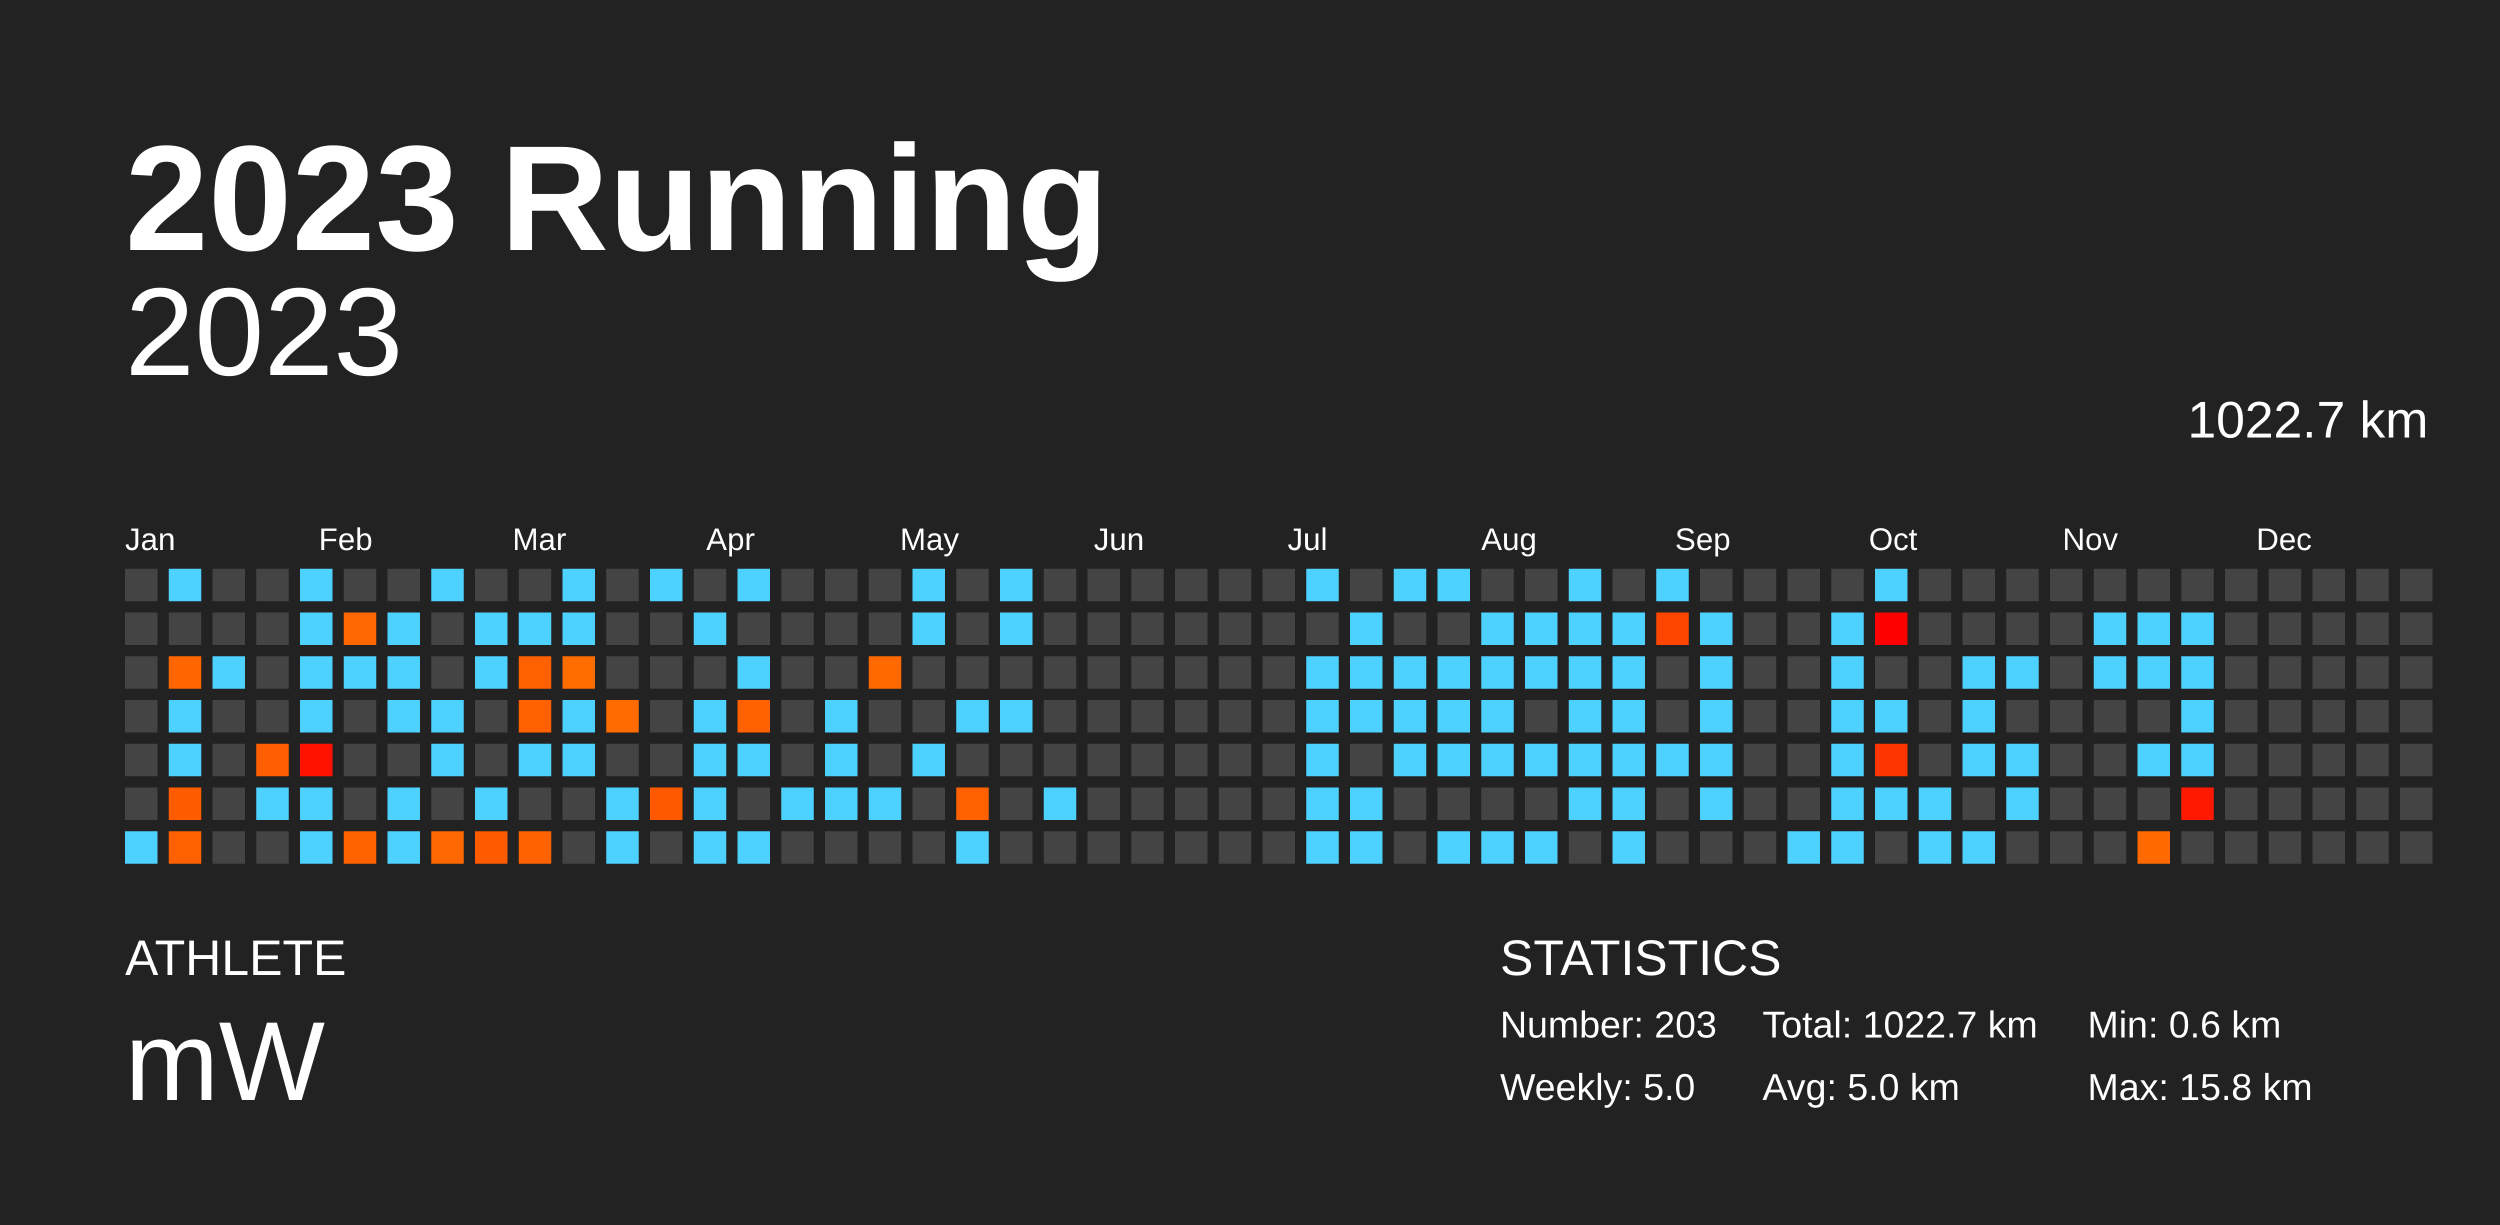
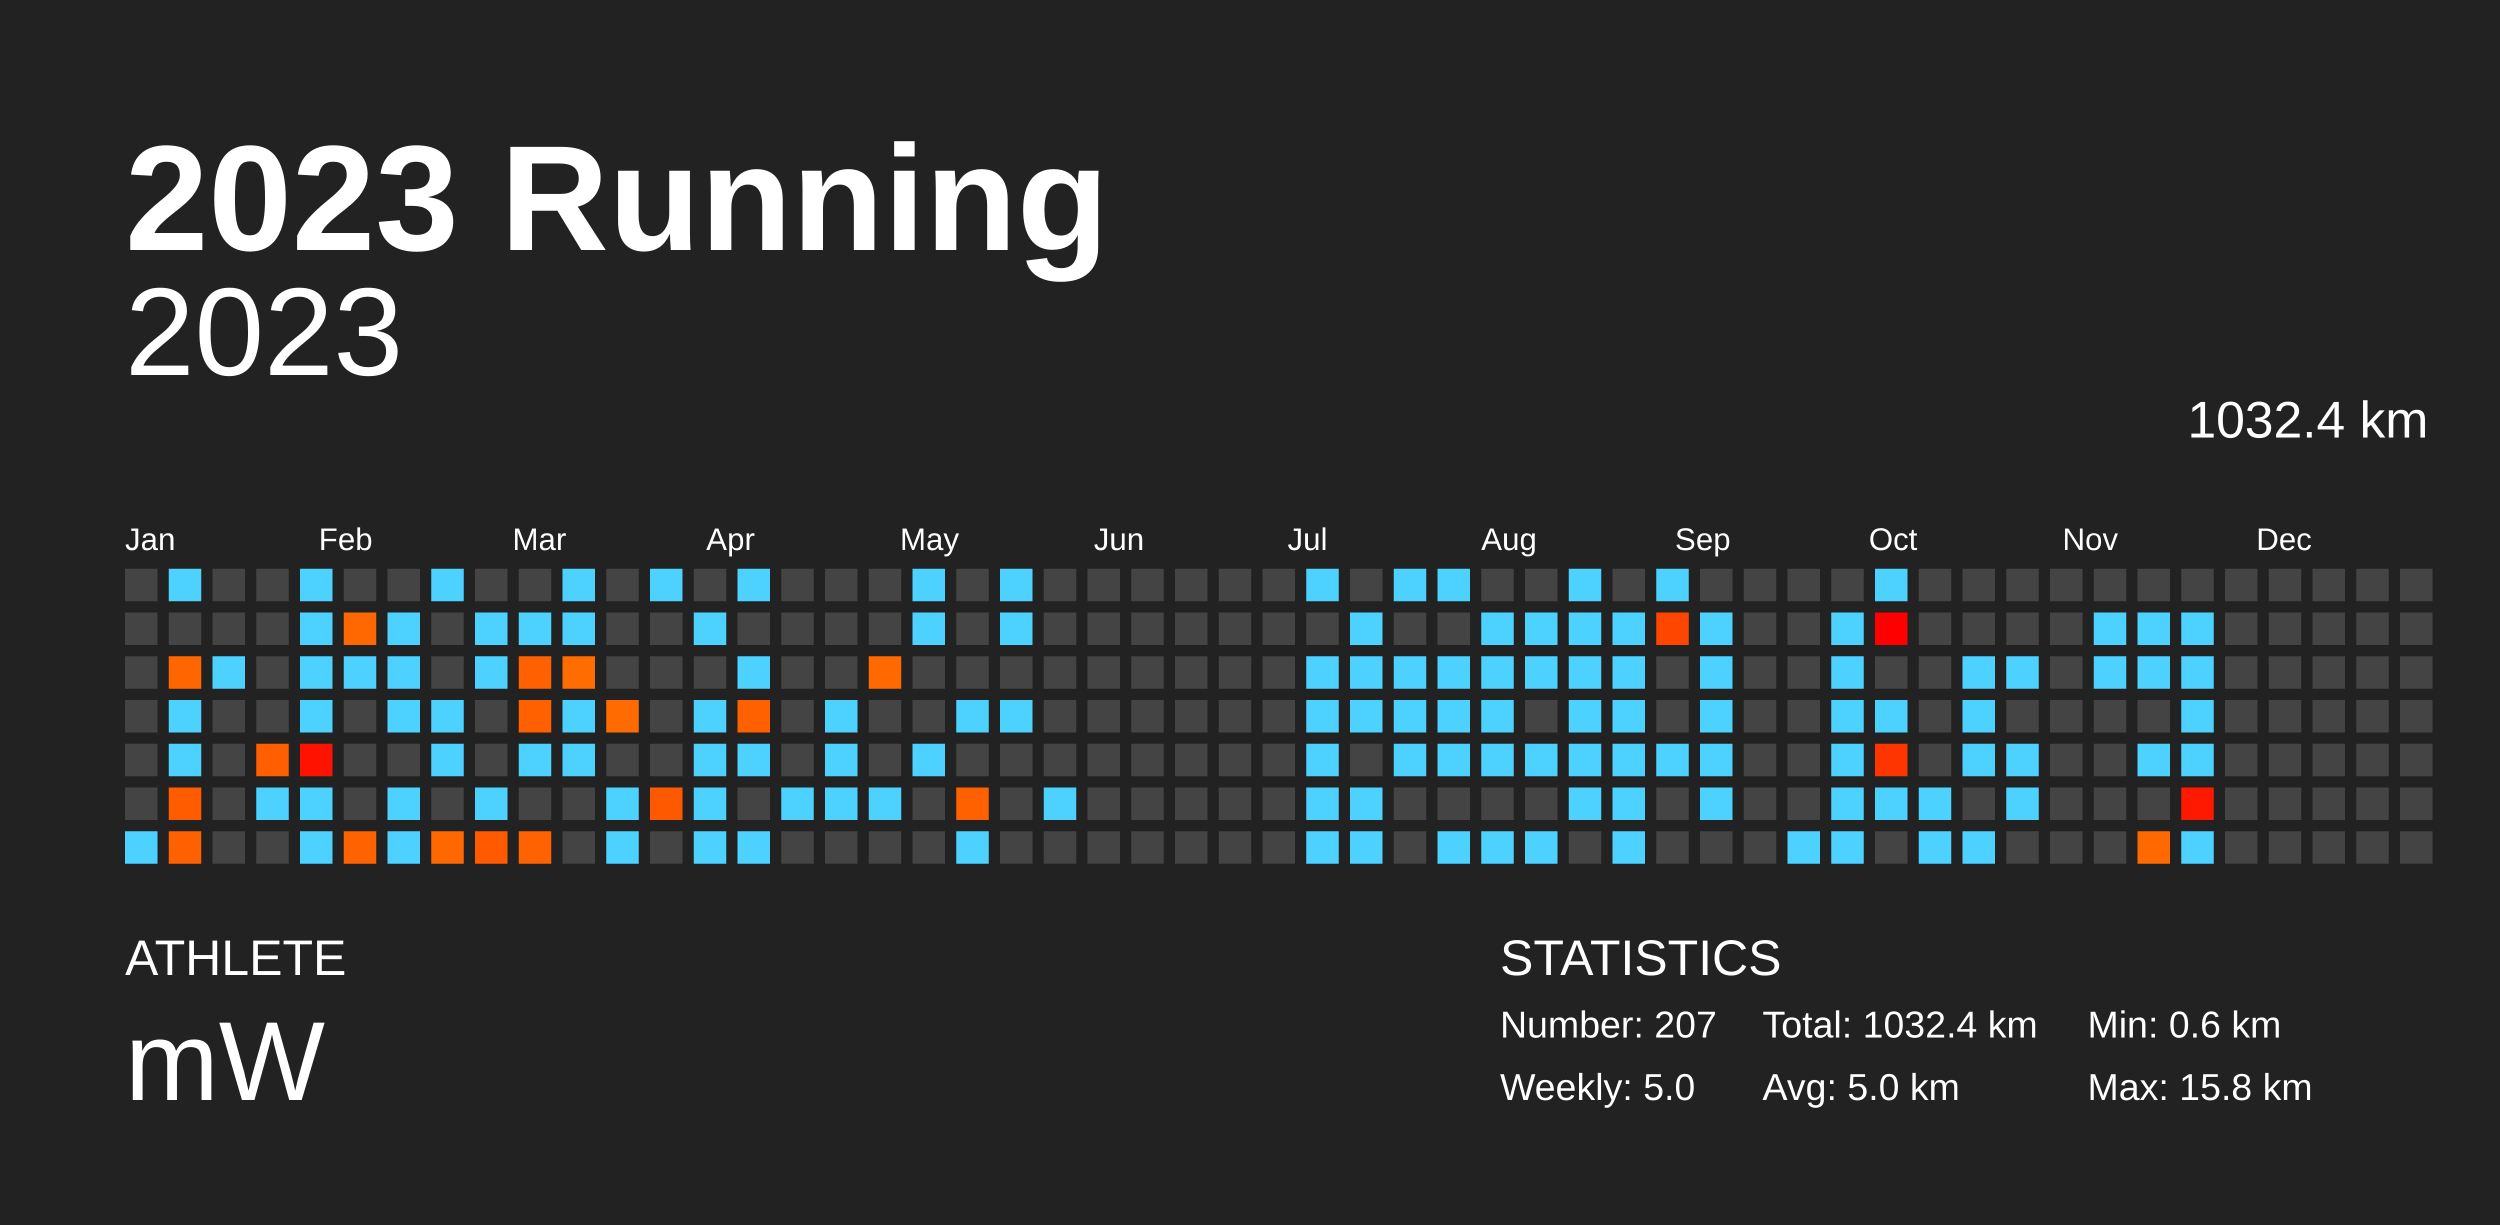
<svg xmlns="http://www.w3.org/2000/svg" baseProfile="full" height="98mm" version="1.1" viewBox="0,0,200,98" width="200mm">
  <defs />
  <rect fill="#222222" height="98" width="200" x="0" y="0" />
  <text fill="#FFFFFF" style="font-size:12px; font-family:Arial; font-weight:bold;" x="10" y="20">2023 Running</text>
  <text fill="#FFFFFF" style="font-size:4px; font-family:Arial" x="10" y="78">ATHLETE</text>
  <text fill="#FFFFFF" style="font-size:9px; font-family:Arial" x="10" y="88">mW</text>
  <text fill="#FFFFFF" style="font-size:4px; font-family:Arial" x="120" y="78">STATISTICS</text>
-   <text fill="#FFFFFF" style="font-size:3px; font-family:Arial" x="120" y="83">Number: 203</text>
+   <text fill="#FFFFFF" style="font-size:3px; font-family:Arial" x="120" y="83">Number: 207</text>
  <text fill="#FFFFFF" style="font-size:3px; font-family:Arial" x="120" y="88">Weekly: 5.0</text>
-   <text fill="#FFFFFF" style="font-size:3px; font-family:Arial" x="141" y="83">Total: 1022.7 km</text>
+   <text fill="#FFFFFF" style="font-size:3px; font-family:Arial" x="141" y="83">Total: 1032.4 km</text>
  <text fill="#FFFFFF" style="font-size:3px; font-family:Arial" x="141" y="88">Avg: 5.0 km</text>
  <text fill="#FFFFFF" style="font-size:3px; font-family:Arial" x="167" y="83">Min: 0.6 km</text>
  <text fill="#FFFFFF" style="font-size:3px; font-family:Arial" x="167" y="88">Max: 15.8 km</text>
  <text alignment-baseline="hanging" fill="#FFFFFF" style="font-size:10.0px; font-family:Arial;" x="10" y="30">2023</text>
-   <text alignment-baseline="hanging" fill="#FFFFFF" style="font-size:4.125px; font-family:Arial;" x="175" y="35">1022.7 km</text>
+   <text alignment-baseline="hanging" fill="#FFFFFF" style="font-size:4.125px; font-family:Arial;" x="175" y="35">1032.4 km</text>
  <text fill="#FFFFFF" style="font-size:2.5px; font-family:Arial" x="10.0" y="44">Jan</text>
  <text fill="#FFFFFF" style="font-size:2.5px; font-family:Arial" x="25.5" y="44">Feb</text>
  <text fill="#FFFFFF" style="font-size:2.5px; font-family:Arial" x="41.0" y="44">Mar</text>
  <text fill="#FFFFFF" style="font-size:2.5px; font-family:Arial" x="56.5" y="44">Apr</text>
  <text fill="#FFFFFF" style="font-size:2.5px; font-family:Arial" x="72.0" y="44">May</text>
  <text fill="#FFFFFF" style="font-size:2.5px; font-family:Arial" x="87.5" y="44">Jun</text>
  <text fill="#FFFFFF" style="font-size:2.5px; font-family:Arial" x="103.0" y="44">Jul</text>
  <text fill="#FFFFFF" style="font-size:2.5px; font-family:Arial" x="118.5" y="44">Aug</text>
  <text fill="#FFFFFF" style="font-size:2.5px; font-family:Arial" x="134.0" y="44">Sep</text>
  <text fill="#FFFFFF" style="font-size:2.5px; font-family:Arial" x="149.5" y="44">Oct</text>
  <text fill="#FFFFFF" style="font-size:2.5px; font-family:Arial" x="165.0" y="44">Nov</text>
  <text fill="#FFFFFF" style="font-size:2.5px; font-family:Arial" x="180.5" y="44">Dec</text>
  <rect fill="#444444" height="2.6" width="2.6" x="10.0" y="45.5" />
  <rect fill="#444444" height="2.6" width="2.6" x="10.0" y="49.0" />
  <rect fill="#444444" height="2.6" width="2.6" x="10.0" y="52.5" />
  <rect fill="#444444" height="2.6" width="2.6" x="10.0" y="56.0" />
  <rect fill="#444444" height="2.6" width="2.6" x="10.0" y="59.5" />
  <rect fill="#444444" height="2.6" width="2.6" x="10.0" y="63.0" />
  <rect fill="#4dd2ff" height="2.6" width="2.6" x="10.0" y="66.5" />
  <rect fill="#4dd2ff" height="2.6" width="2.6" x="13.5" y="45.5" />
  <rect fill="#444444" height="2.6" width="2.6" x="13.5" y="49.0" />
  <rect fill="#ff6600" height="2.6" width="2.6" x="13.5" y="52.5" />
  <rect fill="#4dd2ff" height="2.6" width="2.6" x="13.5" y="56.0" />
  <rect fill="#4dd2ff" height="2.6" width="2.6" x="13.5" y="59.5" />
  <rect fill="#ff5c00" height="2.6" width="2.6" x="13.5" y="63.0" />
  <rect fill="#ff6100" height="2.6" width="2.6" x="13.5" y="66.5" />
  <rect fill="#444444" height="2.6" width="2.6" x="17.0" y="45.5" />
  <rect fill="#444444" height="2.6" width="2.6" x="17.0" y="49.0" />
  <rect fill="#4dd2ff" height="2.6" width="2.6" x="17.0" y="52.5" />
  <rect fill="#444444" height="2.6" width="2.6" x="17.0" y="56.0" />
  <rect fill="#444444" height="2.6" width="2.6" x="17.0" y="59.5" />
  <rect fill="#444444" height="2.6" width="2.6" x="17.0" y="63.0" />
  <rect fill="#444444" height="2.6" width="2.6" x="17.0" y="66.5" />
  <rect fill="#444444" height="2.6" width="2.6" x="20.5" y="45.5" />
  <rect fill="#444444" height="2.6" width="2.6" x="20.5" y="49.0" />
  <rect fill="#444444" height="2.6" width="2.6" x="20.5" y="52.5" />
  <rect fill="#444444" height="2.6" width="2.6" x="20.5" y="56.0" />
  <rect fill="#ff5f00" height="2.6" width="2.6" x="20.5" y="59.5" />
  <rect fill="#4dd2ff" height="2.6" width="2.6" x="20.5" y="63.0" />
  <rect fill="#444444" height="2.6" width="2.6" x="20.5" y="66.5" />
  <rect fill="#4dd2ff" height="2.6" width="2.6" x="24.0" y="45.5" />
  <rect fill="#4dd2ff" height="2.6" width="2.6" x="24.0" y="49.0" />
  <rect fill="#4dd2ff" height="2.6" width="2.6" x="24.0" y="52.5" />
  <rect fill="#4dd2ff" height="2.6" width="2.6" x="24.0" y="56.0" />
  <rect fill="#ff1300" height="2.6" width="2.6" x="24.0" y="59.5" />
  <rect fill="#4dd2ff" height="2.6" width="2.6" x="24.0" y="63.0" />
  <rect fill="#4dd2ff" height="2.6" width="2.6" x="24.0" y="66.5" />
  <rect fill="#444444" height="2.6" width="2.6" x="27.5" y="45.5" />
  <rect fill="#ff6800" height="2.6" width="2.6" x="27.5" y="49.0" />
  <rect fill="#4dd2ff" height="2.6" width="2.6" x="27.5" y="52.5" />
  <rect fill="#444444" height="2.6" width="2.6" x="27.5" y="56.0" />
  <rect fill="#444444" height="2.6" width="2.6" x="27.5" y="59.5" />
  <rect fill="#444444" height="2.6" width="2.6" x="27.5" y="63.0" />
  <rect fill="#ff6300" height="2.6" width="2.6" x="27.5" y="66.5" />
  <rect fill="#444444" height="2.6" width="2.6" x="31.0" y="45.5" />
  <rect fill="#4dd2ff" height="2.6" width="2.6" x="31.0" y="49.0" />
  <rect fill="#4dd2ff" height="2.6" width="2.6" x="31.0" y="52.5" />
  <rect fill="#4dd2ff" height="2.6" width="2.6" x="31.0" y="56.0" />
  <rect fill="#444444" height="2.6" width="2.6" x="31.0" y="59.5" />
  <rect fill="#4dd2ff" height="2.6" width="2.6" x="31.0" y="63.0" />
  <rect fill="#4dd2ff" height="2.6" width="2.6" x="31.0" y="66.5" />
  <rect fill="#4dd2ff" height="2.6" width="2.6" x="34.5" y="45.5" />
  <rect fill="#444444" height="2.6" width="2.6" x="34.5" y="49.0" />
  <rect fill="#444444" height="2.6" width="2.6" x="34.5" y="52.5" />
  <rect fill="#4dd2ff" height="2.6" width="2.6" x="34.5" y="56.0" />
  <rect fill="#4dd2ff" height="2.6" width="2.6" x="34.5" y="59.5" />
  <rect fill="#444444" height="2.6" width="2.6" x="34.5" y="63.0" />
  <rect fill="#ff6700" height="2.6" width="2.6" x="34.5" y="66.5" />
  <rect fill="#444444" height="2.6" width="2.6" x="38.0" y="45.5" />
  <rect fill="#4dd2ff" height="2.6" width="2.6" x="38.0" y="49.0" />
  <rect fill="#4dd2ff" height="2.6" width="2.6" x="38.0" y="52.5" />
  <rect fill="#444444" height="2.6" width="2.6" x="38.0" y="56.0" />
  <rect fill="#444444" height="2.6" width="2.6" x="38.0" y="59.5" />
  <rect fill="#4dd2ff" height="2.6" width="2.6" x="38.0" y="63.0" />
  <rect fill="#ff5a00" height="2.6" width="2.6" x="38.0" y="66.5" />
  <rect fill="#444444" height="2.6" width="2.6" x="41.5" y="45.5" />
  <rect fill="#4dd2ff" height="2.6" width="2.6" x="41.5" y="49.0" />
  <rect fill="#ff6000" height="2.6" width="2.6" x="41.5" y="52.5" />
  <rect fill="#ff6100" height="2.6" width="2.6" x="41.5" y="56.0" />
  <rect fill="#4dd2ff" height="2.6" width="2.6" x="41.5" y="59.5" />
  <rect fill="#444444" height="2.6" width="2.6" x="41.5" y="63.0" />
  <rect fill="#ff6200" height="2.6" width="2.6" x="41.5" y="66.5" />
  <rect fill="#4dd2ff" height="2.6" width="2.6" x="45.0" y="45.5" />
  <rect fill="#4dd2ff" height="2.6" width="2.6" x="45.0" y="49.0" />
  <rect fill="#ff6c00" height="2.6" width="2.6" x="45.0" y="52.5" />
  <rect fill="#4dd2ff" height="2.6" width="2.6" x="45.0" y="56.0" />
  <rect fill="#4dd2ff" height="2.6" width="2.6" x="45.0" y="59.5" />
  <rect fill="#444444" height="2.6" width="2.6" x="45.0" y="63.0" />
  <rect fill="#444444" height="2.6" width="2.6" x="45.0" y="66.5" />
  <rect fill="#444444" height="2.6" width="2.6" x="48.5" y="45.5" />
  <rect fill="#444444" height="2.6" width="2.6" x="48.5" y="49.0" />
  <rect fill="#444444" height="2.6" width="2.6" x="48.5" y="52.5" />
  <rect fill="#ff6b00" height="2.6" width="2.6" x="48.5" y="56.0" />
  <rect fill="#444444" height="2.6" width="2.6" x="48.5" y="59.5" />
  <rect fill="#4dd2ff" height="2.6" width="2.6" x="48.5" y="63.0" />
  <rect fill="#4dd2ff" height="2.6" width="2.6" x="48.5" y="66.5" />
  <rect fill="#4dd2ff" height="2.6" width="2.6" x="52.0" y="45.5" />
  <rect fill="#444444" height="2.6" width="2.6" x="52.0" y="49.0" />
  <rect fill="#444444" height="2.6" width="2.6" x="52.0" y="52.5" />
  <rect fill="#444444" height="2.6" width="2.6" x="52.0" y="56.0" />
  <rect fill="#444444" height="2.6" width="2.6" x="52.0" y="59.5" />
  <rect fill="#ff5900" height="2.6" width="2.6" x="52.0" y="63.0" />
  <rect fill="#444444" height="2.6" width="2.6" x="52.0" y="66.5" />
  <rect fill="#444444" height="2.6" width="2.6" x="55.5" y="45.5" />
  <rect fill="#4dd2ff" height="2.6" width="2.6" x="55.5" y="49.0" />
  <rect fill="#444444" height="2.6" width="2.6" x="55.5" y="52.5" />
  <rect fill="#4dd2ff" height="2.6" width="2.6" x="55.5" y="56.0" />
  <rect fill="#4dd2ff" height="2.6" width="2.6" x="55.5" y="59.5" />
  <rect fill="#4dd2ff" height="2.6" width="2.6" x="55.5" y="63.0" />
  <rect fill="#4dd2ff" height="2.6" width="2.6" x="55.5" y="66.5" />
  <rect fill="#4dd2ff" height="2.6" width="2.6" x="59.0" y="45.5" />
  <rect fill="#444444" height="2.6" width="2.6" x="59.0" y="49.0" />
  <rect fill="#4dd2ff" height="2.6" width="2.6" x="59.0" y="52.5" />
  <rect fill="#ff6000" height="2.6" width="2.6" x="59.0" y="56.0" />
  <rect fill="#4dd2ff" height="2.6" width="2.6" x="59.0" y="59.5" />
  <rect fill="#444444" height="2.6" width="2.6" x="59.0" y="63.0" />
  <rect fill="#4dd2ff" height="2.6" width="2.6" x="59.0" y="66.5" />
  <rect fill="#444444" height="2.6" width="2.6" x="62.5" y="45.5" />
  <rect fill="#444444" height="2.6" width="2.6" x="62.5" y="49.0" />
  <rect fill="#444444" height="2.6" width="2.6" x="62.5" y="52.5" />
  <rect fill="#444444" height="2.6" width="2.6" x="62.5" y="56.0" />
  <rect fill="#444444" height="2.6" width="2.6" x="62.5" y="59.5" />
  <rect fill="#4dd2ff" height="2.6" width="2.6" x="62.5" y="63.0" />
  <rect fill="#444444" height="2.6" width="2.6" x="62.5" y="66.5" />
  <rect fill="#444444" height="2.6" width="2.6" x="66.0" y="45.5" />
  <rect fill="#444444" height="2.6" width="2.6" x="66.0" y="49.0" />
  <rect fill="#444444" height="2.6" width="2.6" x="66.0" y="52.5" />
  <rect fill="#4dd2ff" height="2.6" width="2.6" x="66.0" y="56.0" />
  <rect fill="#4dd2ff" height="2.6" width="2.6" x="66.0" y="59.5" />
  <rect fill="#4dd2ff" height="2.6" width="2.6" x="66.0" y="63.0" />
  <rect fill="#444444" height="2.6" width="2.6" x="66.0" y="66.5" />
  <rect fill="#444444" height="2.6" width="2.6" x="69.5" y="45.5" />
  <rect fill="#444444" height="2.6" width="2.6" x="69.5" y="49.0" />
  <rect fill="#ff6900" height="2.6" width="2.6" x="69.5" y="52.5" />
  <rect fill="#444444" height="2.6" width="2.6" x="69.5" y="56.0" />
  <rect fill="#444444" height="2.6" width="2.6" x="69.5" y="59.5" />
  <rect fill="#4dd2ff" height="2.6" width="2.6" x="69.5" y="63.0" />
  <rect fill="#444444" height="2.6" width="2.6" x="69.5" y="66.5" />
  <rect fill="#4dd2ff" height="2.6" width="2.6" x="73.0" y="45.5" />
  <rect fill="#4dd2ff" height="2.6" width="2.6" x="73.0" y="49.0" />
  <rect fill="#444444" height="2.6" width="2.6" x="73.0" y="52.5" />
  <rect fill="#444444" height="2.6" width="2.6" x="73.0" y="56.0" />
  <rect fill="#4dd2ff" height="2.6" width="2.6" x="73.0" y="59.5" />
  <rect fill="#444444" height="2.6" width="2.6" x="73.0" y="63.0" />
  <rect fill="#444444" height="2.6" width="2.6" x="73.0" y="66.5" />
  <rect fill="#444444" height="2.6" width="2.6" x="76.5" y="45.5" />
  <rect fill="#444444" height="2.6" width="2.6" x="76.5" y="49.0" />
  <rect fill="#444444" height="2.6" width="2.6" x="76.5" y="52.5" />
  <rect fill="#4dd2ff" height="2.6" width="2.6" x="76.5" y="56.0" />
  <rect fill="#444444" height="2.6" width="2.6" x="76.5" y="59.5" />
  <rect fill="#ff6100" height="2.6" width="2.6" x="76.5" y="63.0" />
  <rect fill="#4dd2ff" height="2.6" width="2.6" x="76.5" y="66.5" />
  <rect fill="#4dd2ff" height="2.6" width="2.6" x="80.0" y="45.5" />
  <rect fill="#4dd2ff" height="2.6" width="2.6" x="80.0" y="49.0" />
  <rect fill="#444444" height="2.6" width="2.6" x="80.0" y="52.5" />
  <rect fill="#4dd2ff" height="2.6" width="2.6" x="80.0" y="56.0" />
  <rect fill="#444444" height="2.6" width="2.6" x="80.0" y="59.5" />
  <rect fill="#444444" height="2.6" width="2.6" x="80.0" y="63.0" />
  <rect fill="#444444" height="2.6" width="2.6" x="80.0" y="66.5" />
  <rect fill="#444444" height="2.6" width="2.6" x="83.5" y="45.5" />
  <rect fill="#444444" height="2.6" width="2.6" x="83.5" y="49.0" />
  <rect fill="#444444" height="2.6" width="2.6" x="83.5" y="52.5" />
  <rect fill="#444444" height="2.6" width="2.6" x="83.5" y="56.0" />
  <rect fill="#444444" height="2.6" width="2.6" x="83.5" y="59.5" />
  <rect fill="#4dd2ff" height="2.6" width="2.6" x="83.5" y="63.0" />
  <rect fill="#444444" height="2.6" width="2.6" x="83.5" y="66.5" />
  <rect fill="#444444" height="2.6" width="2.6" x="87.0" y="45.5" />
  <rect fill="#444444" height="2.6" width="2.6" x="87.0" y="49.0" />
  <rect fill="#444444" height="2.6" width="2.6" x="87.0" y="52.5" />
  <rect fill="#444444" height="2.6" width="2.6" x="87.0" y="56.0" />
  <rect fill="#444444" height="2.6" width="2.6" x="87.0" y="59.5" />
  <rect fill="#444444" height="2.6" width="2.6" x="87.0" y="63.0" />
  <rect fill="#444444" height="2.6" width="2.6" x="87.0" y="66.5" />
  <rect fill="#444444" height="2.6" width="2.6" x="90.5" y="45.5" />
  <rect fill="#444444" height="2.6" width="2.6" x="90.5" y="49.0" />
  <rect fill="#444444" height="2.6" width="2.6" x="90.5" y="52.5" />
  <rect fill="#444444" height="2.6" width="2.6" x="90.5" y="56.0" />
  <rect fill="#444444" height="2.6" width="2.6" x="90.5" y="59.5" />
  <rect fill="#444444" height="2.6" width="2.6" x="90.5" y="63.0" />
  <rect fill="#444444" height="2.6" width="2.6" x="90.5" y="66.5" />
  <rect fill="#444444" height="2.6" width="2.6" x="94.0" y="45.5" />
  <rect fill="#444444" height="2.6" width="2.6" x="94.0" y="49.0" />
  <rect fill="#444444" height="2.6" width="2.6" x="94.0" y="52.5" />
  <rect fill="#444444" height="2.6" width="2.6" x="94.0" y="56.0" />
  <rect fill="#444444" height="2.6" width="2.6" x="94.0" y="59.5" />
  <rect fill="#444444" height="2.6" width="2.6" x="94.0" y="63.0" />
  <rect fill="#444444" height="2.6" width="2.6" x="94.0" y="66.5" />
  <rect fill="#444444" height="2.6" width="2.6" x="97.5" y="45.5" />
  <rect fill="#444444" height="2.6" width="2.6" x="97.5" y="49.0" />
  <rect fill="#444444" height="2.6" width="2.6" x="97.5" y="52.5" />
  <rect fill="#444444" height="2.6" width="2.6" x="97.5" y="56.0" />
  <rect fill="#444444" height="2.6" width="2.6" x="97.5" y="59.5" />
  <rect fill="#444444" height="2.6" width="2.6" x="97.5" y="63.0" />
  <rect fill="#444444" height="2.6" width="2.6" x="97.5" y="66.5" />
  <rect fill="#444444" height="2.6" width="2.6" x="101.0" y="45.5" />
  <rect fill="#444444" height="2.6" width="2.6" x="101.0" y="49.0" />
  <rect fill="#444444" height="2.6" width="2.6" x="101.0" y="52.5" />
  <rect fill="#444444" height="2.6" width="2.6" x="101.0" y="56.0" />
  <rect fill="#444444" height="2.6" width="2.6" x="101.0" y="59.5" />
  <rect fill="#444444" height="2.6" width="2.6" x="101.0" y="63.0" />
  <rect fill="#444444" height="2.6" width="2.6" x="101.0" y="66.5" />
  <rect fill="#4dd2ff" height="2.6" width="2.6" x="104.5" y="45.5" />
  <rect fill="#444444" height="2.6" width="2.6" x="104.5" y="49.0" />
  <rect fill="#4dd2ff" height="2.6" width="2.6" x="104.5" y="52.5" />
  <rect fill="#4dd2ff" height="2.6" width="2.6" x="104.5" y="56.0" />
  <rect fill="#4dd2ff" height="2.6" width="2.6" x="104.5" y="59.5" />
  <rect fill="#4dd2ff" height="2.6" width="2.6" x="104.5" y="63.0" />
  <rect fill="#4dd2ff" height="2.6" width="2.6" x="104.5" y="66.5" />
  <rect fill="#444444" height="2.6" width="2.6" x="108.0" y="45.5" />
  <rect fill="#4dd2ff" height="2.6" width="2.6" x="108.0" y="49.0" />
  <rect fill="#4dd2ff" height="2.6" width="2.6" x="108.0" y="52.5" />
  <rect fill="#4dd2ff" height="2.6" width="2.6" x="108.0" y="56.0" />
  <rect fill="#444444" height="2.6" width="2.6" x="108.0" y="59.5" />
  <rect fill="#4dd2ff" height="2.6" width="2.6" x="108.0" y="63.0" />
  <rect fill="#4dd2ff" height="2.6" width="2.6" x="108.0" y="66.5" />
  <rect fill="#4dd2ff" height="2.6" width="2.6" x="111.5" y="45.5" />
  <rect fill="#444444" height="2.6" width="2.6" x="111.5" y="49.0" />
  <rect fill="#4dd2ff" height="2.6" width="2.6" x="111.5" y="52.5" />
  <rect fill="#4dd2ff" height="2.6" width="2.6" x="111.5" y="56.0" />
  <rect fill="#4dd2ff" height="2.6" width="2.6" x="111.5" y="59.5" />
  <rect fill="#444444" height="2.6" width="2.6" x="111.5" y="63.0" />
  <rect fill="#444444" height="2.6" width="2.6" x="111.5" y="66.5" />
  <rect fill="#4dd2ff" height="2.6" width="2.6" x="115.0" y="45.5" />
  <rect fill="#444444" height="2.6" width="2.6" x="115.0" y="49.0" />
  <rect fill="#4dd2ff" height="2.6" width="2.6" x="115.0" y="52.5" />
  <rect fill="#4dd2ff" height="2.6" width="2.6" x="115.0" y="56.0" />
  <rect fill="#4dd2ff" height="2.6" width="2.6" x="115.0" y="59.5" />
  <rect fill="#444444" height="2.6" width="2.6" x="115.0" y="63.0" />
  <rect fill="#4dd2ff" height="2.6" width="2.6" x="115.0" y="66.5" />
  <rect fill="#444444" height="2.6" width="2.6" x="118.5" y="45.5" />
  <rect fill="#4dd2ff" height="2.6" width="2.6" x="118.5" y="49.0" />
  <rect fill="#4dd2ff" height="2.6" width="2.6" x="118.5" y="52.5" />
  <rect fill="#4dd2ff" height="2.6" width="2.6" x="118.5" y="56.0" />
  <rect fill="#4dd2ff" height="2.6" width="2.6" x="118.5" y="59.5" />
  <rect fill="#444444" height="2.6" width="2.6" x="118.5" y="63.0" />
  <rect fill="#4dd2ff" height="2.6" width="2.6" x="118.5" y="66.5" />
  <rect fill="#444444" height="2.6" width="2.6" x="122.0" y="45.5" />
  <rect fill="#4dd2ff" height="2.6" width="2.6" x="122.0" y="49.0" />
  <rect fill="#4dd2ff" height="2.6" width="2.6" x="122.0" y="52.5" />
  <rect fill="#444444" height="2.6" width="2.6" x="122.0" y="56.0" />
  <rect fill="#4dd2ff" height="2.6" width="2.6" x="122.0" y="59.5" />
  <rect fill="#444444" height="2.6" width="2.6" x="122.0" y="63.0" />
  <rect fill="#4dd2ff" height="2.6" width="2.6" x="122.0" y="66.5" />
  <rect fill="#4dd2ff" height="2.6" width="2.6" x="125.5" y="45.5" />
  <rect fill="#4dd2ff" height="2.6" width="2.6" x="125.5" y="49.0" />
  <rect fill="#4dd2ff" height="2.6" width="2.6" x="125.5" y="52.5" />
  <rect fill="#4dd2ff" height="2.6" width="2.6" x="125.5" y="56.0" />
  <rect fill="#4dd2ff" height="2.6" width="2.6" x="125.5" y="59.5" />
  <rect fill="#4dd2ff" height="2.6" width="2.6" x="125.5" y="63.0" />
  <rect fill="#444444" height="2.6" width="2.6" x="125.5" y="66.5" />
  <rect fill="#444444" height="2.6" width="2.6" x="129.0" y="45.5" />
  <rect fill="#4dd2ff" height="2.6" width="2.6" x="129.0" y="49.0" />
  <rect fill="#4dd2ff" height="2.6" width="2.6" x="129.0" y="52.5" />
  <rect fill="#4dd2ff" height="2.6" width="2.6" x="129.0" y="56.0" />
  <rect fill="#4dd2ff" height="2.6" width="2.6" x="129.0" y="59.5" />
  <rect fill="#4dd2ff" height="2.6" width="2.6" x="129.0" y="63.0" />
  <rect fill="#4dd2ff" height="2.6" width="2.6" x="129.0" y="66.5" />
  <rect fill="#4dd2ff" height="2.6" width="2.6" x="132.5" y="45.5" />
  <rect fill="#ff4600" height="2.6" width="2.6" x="132.5" y="49.0" />
  <rect fill="#444444" height="2.6" width="2.6" x="132.5" y="52.5" />
  <rect fill="#444444" height="2.6" width="2.6" x="132.5" y="56.0" />
  <rect fill="#4dd2ff" height="2.6" width="2.6" x="132.5" y="59.5" />
  <rect fill="#444444" height="2.6" width="2.6" x="132.5" y="63.0" />
  <rect fill="#444444" height="2.6" width="2.6" x="132.5" y="66.5" />
  <rect fill="#444444" height="2.6" width="2.6" x="136.0" y="45.5" />
  <rect fill="#4dd2ff" height="2.6" width="2.6" x="136.0" y="49.0" />
  <rect fill="#4dd2ff" height="2.6" width="2.6" x="136.0" y="52.5" />
  <rect fill="#4dd2ff" height="2.6" width="2.6" x="136.0" y="56.0" />
  <rect fill="#4dd2ff" height="2.6" width="2.6" x="136.0" y="59.5" />
  <rect fill="#4dd2ff" height="2.6" width="2.6" x="136.0" y="63.0" />
  <rect fill="#444444" height="2.6" width="2.6" x="136.0" y="66.5" />
  <rect fill="#444444" height="2.6" width="2.6" x="139.5" y="45.5" />
  <rect fill="#444444" height="2.6" width="2.6" x="139.5" y="49.0" />
  <rect fill="#444444" height="2.6" width="2.6" x="139.5" y="52.5" />
  <rect fill="#444444" height="2.6" width="2.6" x="139.5" y="56.0" />
  <rect fill="#444444" height="2.6" width="2.6" x="139.5" y="59.5" />
  <rect fill="#444444" height="2.6" width="2.6" x="139.5" y="63.0" />
  <rect fill="#444444" height="2.6" width="2.6" x="139.5" y="66.5" />
  <rect fill="#444444" height="2.6" width="2.6" x="143.0" y="45.5" />
  <rect fill="#444444" height="2.6" width="2.6" x="143.0" y="49.0" />
  <rect fill="#444444" height="2.6" width="2.6" x="143.0" y="52.5" />
  <rect fill="#444444" height="2.6" width="2.6" x="143.0" y="56.0" />
  <rect fill="#444444" height="2.6" width="2.6" x="143.0" y="59.5" />
  <rect fill="#444444" height="2.6" width="2.6" x="143.0" y="63.0" />
  <rect fill="#4dd2ff" height="2.6" width="2.6" x="143.0" y="66.5" />
  <rect fill="#444444" height="2.6" width="2.6" x="146.5" y="45.5" />
  <rect fill="#4dd2ff" height="2.6" width="2.6" x="146.5" y="49.0" />
  <rect fill="#4dd2ff" height="2.6" width="2.6" x="146.5" y="52.5" />
  <rect fill="#4dd2ff" height="2.6" width="2.6" x="146.5" y="56.0" />
  <rect fill="#4dd2ff" height="2.6" width="2.6" x="146.5" y="59.5" />
  <rect fill="#4dd2ff" height="2.6" width="2.6" x="146.5" y="63.0" />
  <rect fill="#4dd2ff" height="2.6" width="2.6" x="146.5" y="66.5" />
  <rect fill="#4dd2ff" height="2.6" width="2.6" x="150.0" y="45.5" />
  <rect fill="#ff0000" height="2.6" width="2.6" x="150.0" y="49.0" />
  <rect fill="#444444" height="2.6" width="2.6" x="150.0" y="52.5" />
  <rect fill="#4dd2ff" height="2.6" width="2.6" x="150.0" y="56.0" />
  <rect fill="#ff3500" height="2.6" width="2.6" x="150.0" y="59.5" />
  <rect fill="#4dd2ff" height="2.6" width="2.6" x="150.0" y="63.0" />
  <rect fill="#444444" height="2.6" width="2.6" x="150.0" y="66.5" />
  <rect fill="#444444" height="2.6" width="2.6" x="153.5" y="45.5" />
  <rect fill="#444444" height="2.6" width="2.6" x="153.5" y="49.0" />
  <rect fill="#444444" height="2.6" width="2.6" x="153.5" y="52.5" />
  <rect fill="#444444" height="2.6" width="2.6" x="153.5" y="56.0" />
  <rect fill="#444444" height="2.6" width="2.6" x="153.5" y="59.5" />
  <rect fill="#4dd2ff" height="2.6" width="2.6" x="153.5" y="63.0" />
  <rect fill="#4dd2ff" height="2.6" width="2.6" x="153.5" y="66.5" />
  <rect fill="#444444" height="2.6" width="2.6" x="157.0" y="45.5" />
  <rect fill="#444444" height="2.6" width="2.6" x="157.0" y="49.0" />
  <rect fill="#4dd2ff" height="2.6" width="2.6" x="157.0" y="52.5" />
  <rect fill="#4dd2ff" height="2.6" width="2.6" x="157.0" y="56.0" />
  <rect fill="#4dd2ff" height="2.6" width="2.6" x="157.0" y="59.5" />
  <rect fill="#444444" height="2.6" width="2.6" x="157.0" y="63.0" />
  <rect fill="#4dd2ff" height="2.6" width="2.6" x="157.0" y="66.5" />
  <rect fill="#444444" height="2.6" width="2.6" x="160.5" y="45.5" />
  <rect fill="#444444" height="2.6" width="2.6" x="160.5" y="49.0" />
  <rect fill="#4dd2ff" height="2.6" width="2.6" x="160.5" y="52.5" />
  <rect fill="#444444" height="2.6" width="2.6" x="160.5" y="56.0" />
  <rect fill="#4dd2ff" height="2.6" width="2.6" x="160.5" y="59.5" />
  <rect fill="#4dd2ff" height="2.6" width="2.6" x="160.5" y="63.0" />
  <rect fill="#444444" height="2.6" width="2.6" x="160.5" y="66.5" />
  <rect fill="#444444" height="2.6" width="2.6" x="164.0" y="45.5" />
  <rect fill="#444444" height="2.6" width="2.6" x="164.0" y="49.0" />
  <rect fill="#444444" height="2.6" width="2.6" x="164.0" y="52.5" />
  <rect fill="#444444" height="2.6" width="2.6" x="164.0" y="56.0" />
  <rect fill="#444444" height="2.6" width="2.6" x="164.0" y="59.5" />
  <rect fill="#444444" height="2.6" width="2.6" x="164.0" y="63.0" />
  <rect fill="#444444" height="2.6" width="2.6" x="164.0" y="66.5" />
  <rect fill="#444444" height="2.6" width="2.6" x="167.5" y="45.5" />
  <rect fill="#4dd2ff" height="2.6" width="2.6" x="167.5" y="49.0" />
  <rect fill="#4dd2ff" height="2.6" width="2.6" x="167.5" y="52.5" />
  <rect fill="#444444" height="2.6" width="2.6" x="167.5" y="56.0" />
  <rect fill="#444444" height="2.6" width="2.6" x="167.5" y="59.5" />
  <rect fill="#444444" height="2.6" width="2.6" x="167.5" y="63.0" />
  <rect fill="#444444" height="2.6" width="2.6" x="167.5" y="66.5" />
  <rect fill="#444444" height="2.6" width="2.6" x="171.0" y="45.5" />
  <rect fill="#4dd2ff" height="2.6" width="2.6" x="171.0" y="49.0" />
  <rect fill="#4dd2ff" height="2.6" width="2.6" x="171.0" y="52.5" />
  <rect fill="#444444" height="2.6" width="2.6" x="171.0" y="56.0" />
  <rect fill="#4dd2ff" height="2.6" width="2.6" x="171.0" y="59.5" />
  <rect fill="#444444" height="2.6" width="2.6" x="171.0" y="63.0" />
  <rect fill="#ff6900" height="2.6" width="2.6" x="171.0" y="66.5" />
  <rect fill="#444444" height="2.6" width="2.6" x="174.5" y="45.5" />
  <rect fill="#4dd2ff" height="2.6" width="2.6" x="174.5" y="49.0" />
  <rect fill="#4dd2ff" height="2.6" width="2.6" x="174.5" y="52.5" />
  <rect fill="#4dd2ff" height="2.6" width="2.6" x="174.5" y="56.0" />
  <rect fill="#4dd2ff" height="2.6" width="2.6" x="174.5" y="59.5" />
  <rect fill="#ff1900" height="2.6" width="2.6" x="174.5" y="63.0" />
-   <rect fill="#444444" height="2.6" width="2.6" x="174.5" y="66.5" />
+   <rect fill="#4dd2ff" height="2.6" width="2.6" x="174.5" y="66.5" />
  <rect fill="#444444" height="2.6" width="2.6" x="178.0" y="45.5" />
  <rect fill="#444444" height="2.6" width="2.6" x="178.0" y="49.0" />
  <rect fill="#444444" height="2.6" width="2.6" x="178.0" y="52.5" />
  <rect fill="#444444" height="2.6" width="2.6" x="178.0" y="56.0" />
  <rect fill="#444444" height="2.6" width="2.6" x="178.0" y="59.5" />
  <rect fill="#444444" height="2.6" width="2.6" x="178.0" y="63.0" />
  <rect fill="#444444" height="2.6" width="2.6" x="178.0" y="66.5" />
  <rect fill="#444444" height="2.6" width="2.6" x="181.5" y="45.5" />
  <rect fill="#444444" height="2.6" width="2.6" x="181.5" y="49.0" />
  <rect fill="#444444" height="2.6" width="2.6" x="181.5" y="52.5" />
  <rect fill="#444444" height="2.6" width="2.6" x="181.5" y="56.0" />
  <rect fill="#444444" height="2.6" width="2.6" x="181.5" y="59.5" />
  <rect fill="#444444" height="2.6" width="2.6" x="181.5" y="63.0" />
  <rect fill="#444444" height="2.6" width="2.6" x="181.5" y="66.5" />
  <rect fill="#444444" height="2.6" width="2.6" x="185.0" y="45.5" />
  <rect fill="#444444" height="2.6" width="2.6" x="185.0" y="49.0" />
  <rect fill="#444444" height="2.6" width="2.6" x="185.0" y="52.5" />
  <rect fill="#444444" height="2.6" width="2.6" x="185.0" y="56.0" />
  <rect fill="#444444" height="2.6" width="2.6" x="185.0" y="59.5" />
  <rect fill="#444444" height="2.6" width="2.6" x="185.0" y="63.0" />
  <rect fill="#444444" height="2.6" width="2.6" x="185.0" y="66.5" />
  <rect fill="#444444" height="2.6" width="2.6" x="188.5" y="45.5" />
  <rect fill="#444444" height="2.6" width="2.6" x="188.5" y="49.0" />
  <rect fill="#444444" height="2.6" width="2.6" x="188.5" y="52.5" />
  <rect fill="#444444" height="2.6" width="2.6" x="188.5" y="56.0" />
  <rect fill="#444444" height="2.6" width="2.6" x="188.5" y="59.5" />
  <rect fill="#444444" height="2.6" width="2.6" x="188.5" y="63.0" />
  <rect fill="#444444" height="2.6" width="2.6" x="188.5" y="66.5" />
  <rect fill="#444444" height="2.6" width="2.6" x="192.0" y="45.5" />
  <rect fill="#444444" height="2.6" width="2.6" x="192.0" y="49.0" />
  <rect fill="#444444" height="2.6" width="2.6" x="192.0" y="52.5" />
  <rect fill="#444444" height="2.6" width="2.6" x="192.0" y="56.0" />
  <rect fill="#444444" height="2.6" width="2.6" x="192.0" y="59.5" />
  <rect fill="#444444" height="2.6" width="2.6" x="192.0" y="63.0" />
  <rect fill="#444444" height="2.6" width="2.6" x="192.0" y="66.5" />
</svg>
